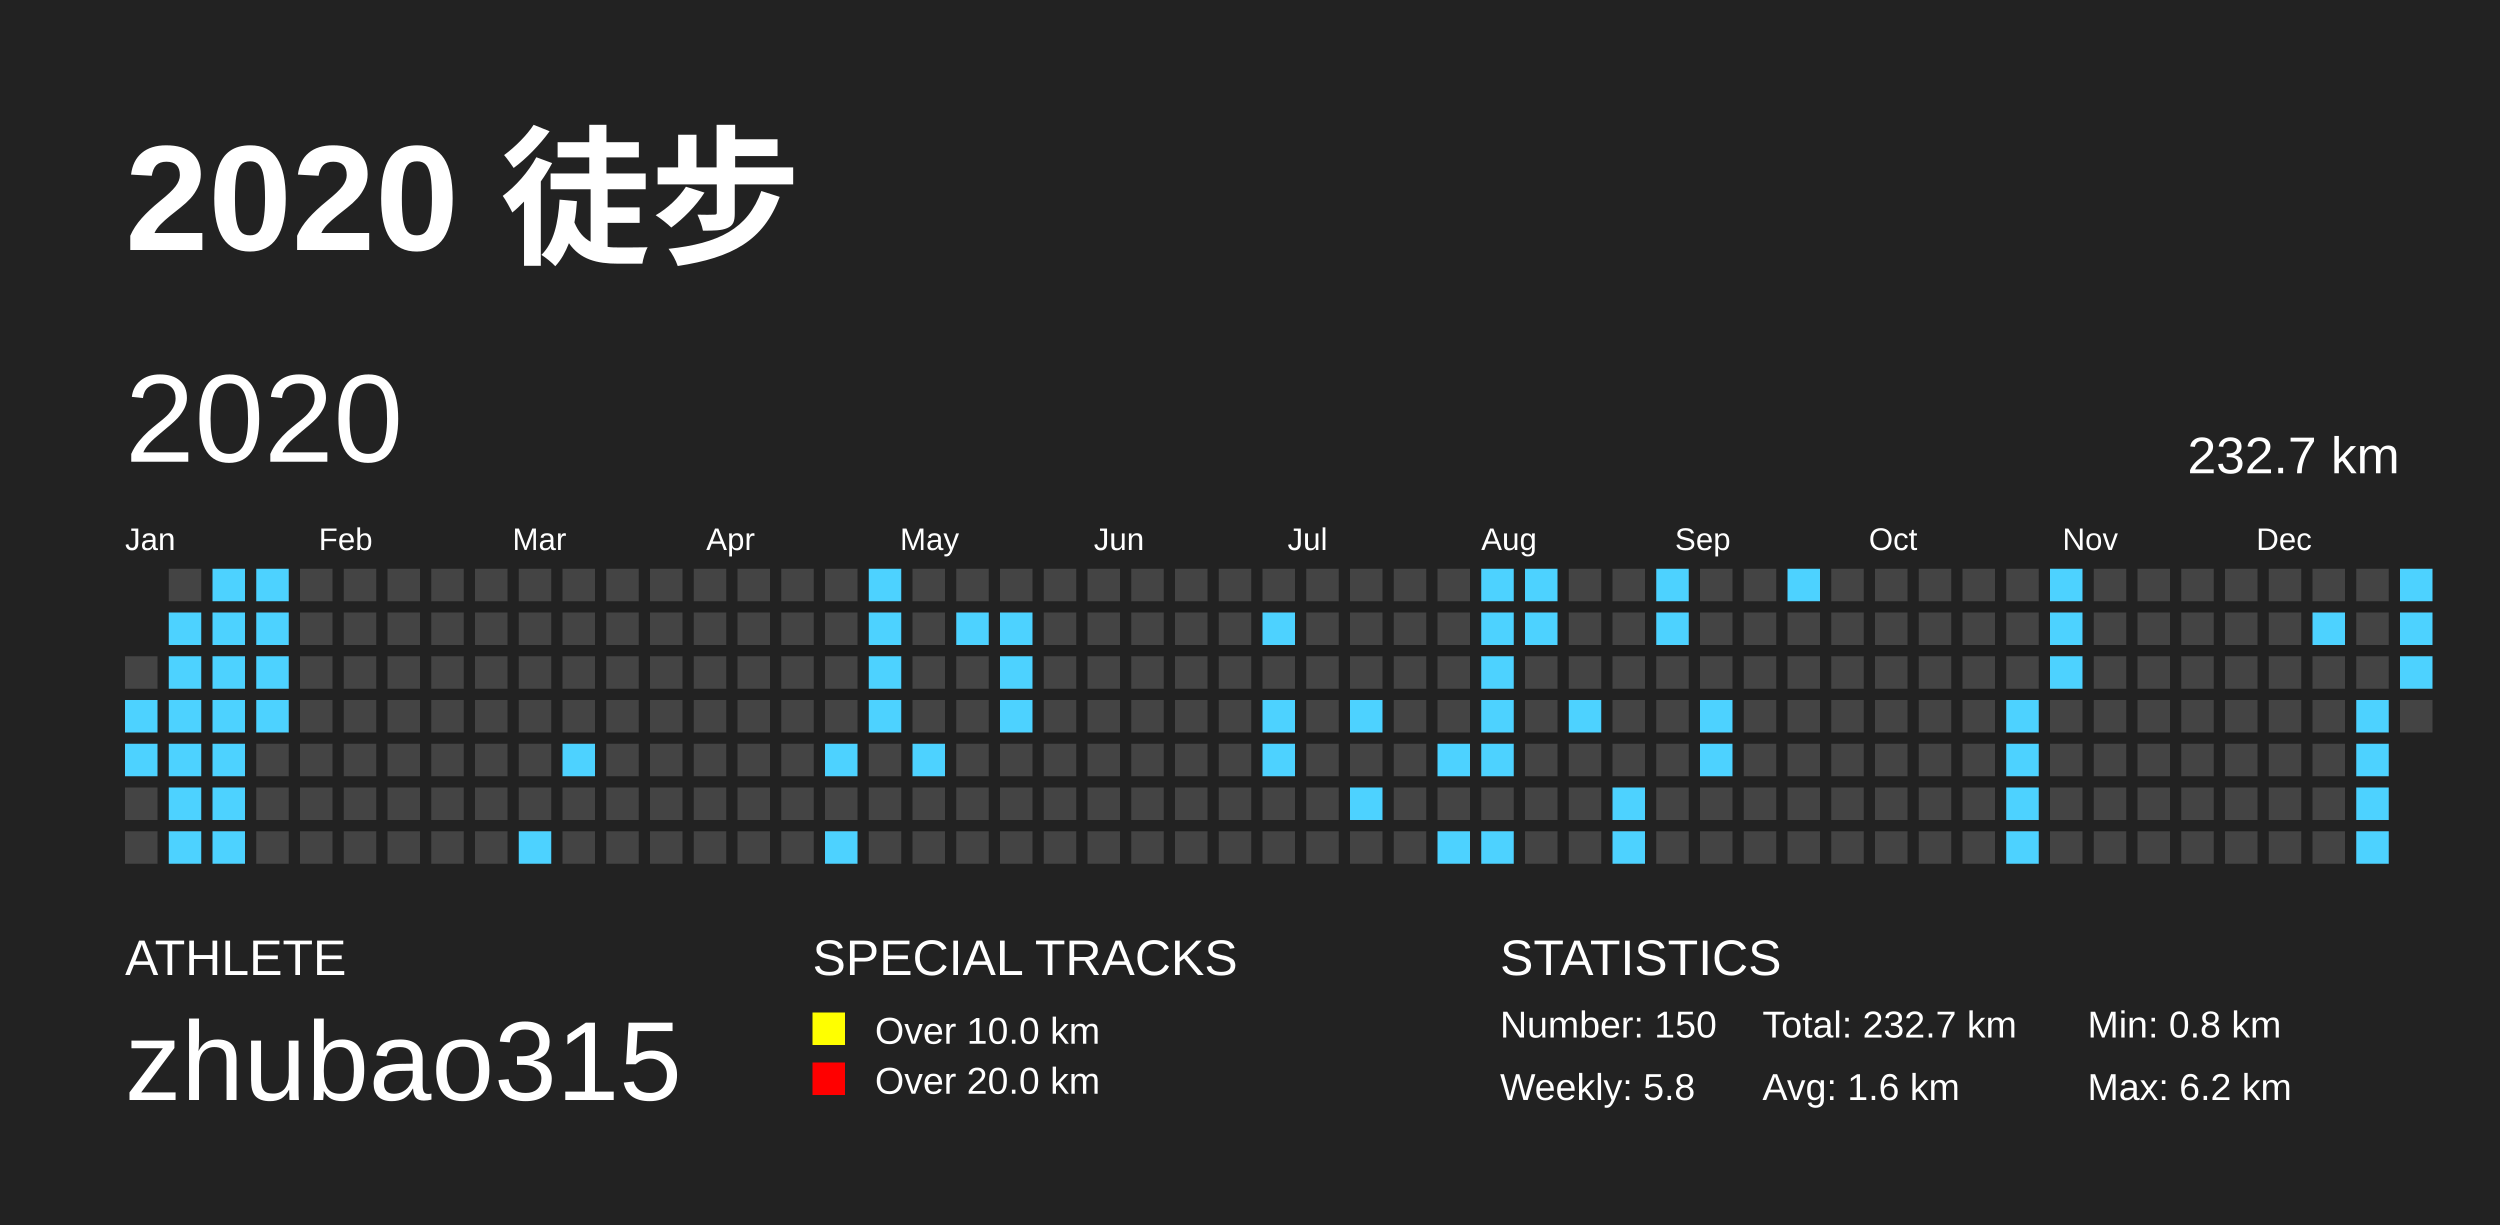
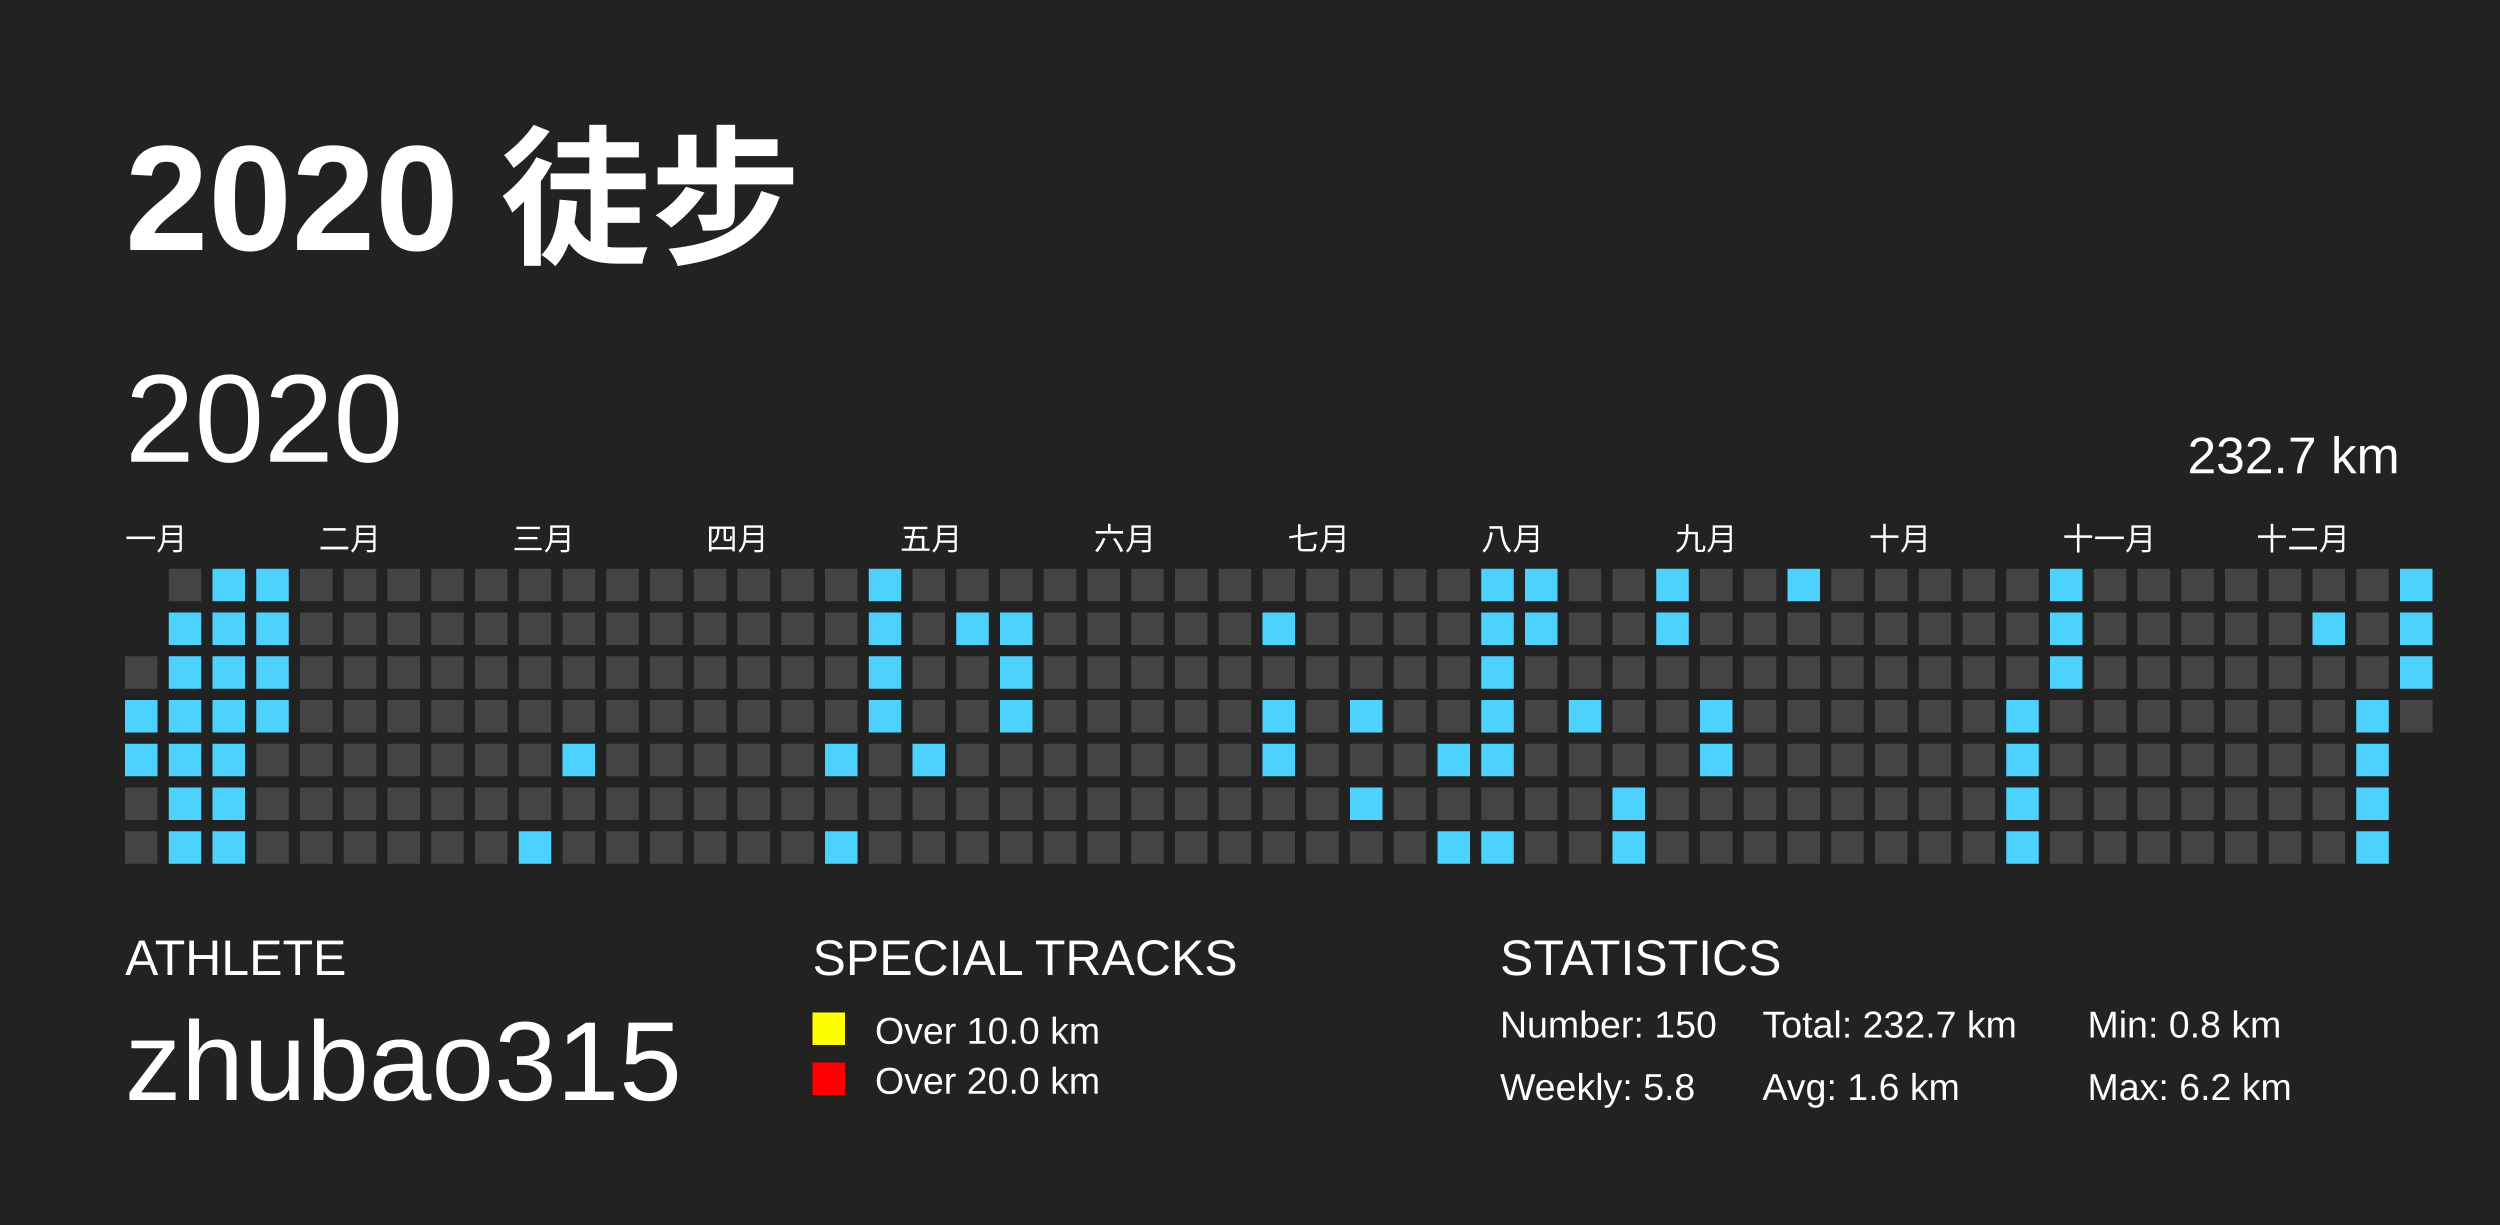
<svg xmlns="http://www.w3.org/2000/svg" baseProfile="full" height="98mm" version="1.1" viewBox="0,0,200,98" width="200mm">
  <defs />
  <rect fill="#222222" height="98" width="200" x="0" y="0" />
  <text fill="#FFFFFF" style="font-size:12px; font-family:Arial; font-weight:bold;" x="10" y="20">2020 徒步</text>
  <text fill="#FFFFFF" style="font-size:4px; font-family:Arial" x="10" y="78">ATHLETE</text>
  <text fill="#FFFFFF" style="font-size:9px; font-family:Arial" x="10" y="88">zhubao315</text>
  <text fill="#FFFFFF" style="font-size:4px; font-family:Arial" x="65" y="78">SPECIAL TRACKS</text>
  <rect fill="yellow" height="2.6" width="2.6" x="65" y="81" />
  <text fill="#FFFFFF" style="font-size:3px; font-family:Arial" x="70" y="83.5">Over 10.0 km</text>
  <rect fill="red" height="2.6" width="2.6" x="65" y="85" />
  <text fill="#FFFFFF" style="font-size:3px; font-family:Arial" x="70" y="87.5">Over 20.0 km</text>
  <text fill="#FFFFFF" style="font-size:4px; font-family:Arial" x="120" y="78">STATISTICS</text>
  <text fill="#FFFFFF" style="font-size:3px; font-family:Arial" x="120" y="83">Number: 150</text>
  <text fill="#FFFFFF" style="font-size:3px; font-family:Arial" x="120" y="88">Weekly: 5.8</text>
  <text fill="#FFFFFF" style="font-size:3px; font-family:Arial" x="141" y="83">Total: 232.7 km</text>
  <text fill="#FFFFFF" style="font-size:3px; font-family:Arial" x="141" y="88">Avg: 1.6 km</text>
  <text fill="#FFFFFF" style="font-size:3px; font-family:Arial" x="167" y="83">Min: 0.8 km</text>
  <text fill="#FFFFFF" style="font-size:3px; font-family:Arial" x="167" y="88">Max: 6.2 km</text>
  <text dominant-baseline="hanging" fill="#FFFFFF" style="font-size:10.0px; font-family:Arial;" x="10" y="30">2020</text>
  <text dominant-baseline="hanging" fill="#FFFFFF" style="font-size:4.125px; font-family:Arial;" x="175" y="35">232.7 km</text>
-   <text fill="#FFFFFF" style="font-size:2.5px; font-family:Arial" x="10.0" y="44">Jan</text>
-   <text fill="#FFFFFF" style="font-size:2.5px; font-family:Arial" x="25.5" y="44">Feb</text>
-   <text fill="#FFFFFF" style="font-size:2.5px; font-family:Arial" x="41.0" y="44">Mar</text>
-   <text fill="#FFFFFF" style="font-size:2.5px; font-family:Arial" x="56.5" y="44">Apr</text>
-   <text fill="#FFFFFF" style="font-size:2.5px; font-family:Arial" x="72.0" y="44">May</text>
-   <text fill="#FFFFFF" style="font-size:2.5px; font-family:Arial" x="87.5" y="44">Jun</text>
-   <text fill="#FFFFFF" style="font-size:2.5px; font-family:Arial" x="103.0" y="44">Jul</text>
-   <text fill="#FFFFFF" style="font-size:2.5px; font-family:Arial" x="118.5" y="44">Aug</text>
-   <text fill="#FFFFFF" style="font-size:2.5px; font-family:Arial" x="134.0" y="44">Sep</text>
-   <text fill="#FFFFFF" style="font-size:2.5px; font-family:Arial" x="149.5" y="44">Oct</text>
-   <text fill="#FFFFFF" style="font-size:2.5px; font-family:Arial" x="165.0" y="44">Nov</text>
-   <text fill="#FFFFFF" style="font-size:2.5px; font-family:Arial" x="180.5" y="44">Dec</text>
+   <text fill="#FFFFFF" style="font-size:2.5px; font-family:Arial" x="10.0" y="44">一月</text>
+   <text fill="#FFFFFF" style="font-size:2.5px; font-family:Arial" x="25.5" y="44">二月</text>
+   <text fill="#FFFFFF" style="font-size:2.5px; font-family:Arial" x="41.0" y="44">三月</text>
+   <text fill="#FFFFFF" style="font-size:2.5px; font-family:Arial" x="56.5" y="44">四月</text>
+   <text fill="#FFFFFF" style="font-size:2.5px; font-family:Arial" x="72.0" y="44">五月</text>
+   <text fill="#FFFFFF" style="font-size:2.5px; font-family:Arial" x="87.5" y="44">六月</text>
+   <text fill="#FFFFFF" style="font-size:2.5px; font-family:Arial" x="103.0" y="44">七月</text>
+   <text fill="#FFFFFF" style="font-size:2.5px; font-family:Arial" x="118.5" y="44">八月</text>
+   <text fill="#FFFFFF" style="font-size:2.5px; font-family:Arial" x="134.0" y="44">九月</text>
+   <text fill="#FFFFFF" style="font-size:2.5px; font-family:Arial" x="149.5" y="44">十月</text>
+   <text fill="#FFFFFF" style="font-size:2.5px; font-family:Arial" x="165.0" y="44">十一月</text>
+   <text fill="#FFFFFF" style="font-size:2.5px; font-family:Arial" x="180.5" y="44">十二月</text>
  <rect fill="#444444" height="2.6" width="2.6" x="10.0" y="52.5" />
  <rect fill="#4DD2FF" height="2.6" width="2.6" x="10.0" y="56.0" />
  <rect fill="#4DD2FF" height="2.6" width="2.6" x="10.0" y="59.5" />
  <rect fill="#444444" height="2.6" width="2.6" x="10.0" y="63.0" />
  <rect fill="#444444" height="2.6" width="2.6" x="10.0" y="66.5" />
  <rect fill="#444444" height="2.6" width="2.6" x="13.5" y="45.5" />
  <rect fill="#4DD2FF" height="2.6" width="2.6" x="13.5" y="49.0" />
  <rect fill="#4DD2FF" height="2.6" width="2.6" x="13.5" y="52.5" />
  <rect fill="#4DD2FF" height="2.6" width="2.6" x="13.5" y="56.0" />
  <rect fill="#4DD2FF" height="2.6" width="2.6" x="13.5" y="59.5" />
  <rect fill="#4DD2FF" height="2.6" width="2.6" x="13.5" y="63.0" />
  <rect fill="#4DD2FF" height="2.6" width="2.6" x="13.5" y="66.5" />
  <rect fill="#4DD2FF" height="2.6" width="2.6" x="17.0" y="45.5" />
  <rect fill="#4DD2FF" height="2.6" width="2.6" x="17.0" y="49.0" />
  <rect fill="#4DD2FF" height="2.6" width="2.6" x="17.0" y="52.5" />
  <rect fill="#4DD2FF" height="2.6" width="2.6" x="17.0" y="56.0" />
  <rect fill="#4DD2FF" height="2.6" width="2.6" x="17.0" y="59.5" />
  <rect fill="#4DD2FF" height="2.6" width="2.6" x="17.0" y="63.0" />
  <rect fill="#4DD2FF" height="2.6" width="2.6" x="17.0" y="66.5" />
  <rect fill="#4DD2FF" height="2.6" width="2.6" x="20.5" y="45.5" />
  <rect fill="#4DD2FF" height="2.6" width="2.6" x="20.5" y="49.0" />
  <rect fill="#4DD2FF" height="2.6" width="2.6" x="20.5" y="52.5" />
  <rect fill="#4DD2FF" height="2.6" width="2.6" x="20.5" y="56.0" />
  <rect fill="#444444" height="2.6" width="2.6" x="20.5" y="59.5" />
  <rect fill="#444444" height="2.6" width="2.6" x="20.5" y="63.0" />
  <rect fill="#444444" height="2.6" width="2.6" x="20.5" y="66.5" />
  <rect fill="#444444" height="2.6" width="2.6" x="24.0" y="45.5" />
  <rect fill="#444444" height="2.6" width="2.6" x="24.0" y="49.0" />
  <rect fill="#444444" height="2.6" width="2.6" x="24.0" y="52.5" />
  <rect fill="#444444" height="2.6" width="2.6" x="24.0" y="56.0" />
  <rect fill="#444444" height="2.6" width="2.6" x="24.0" y="59.5" />
  <rect fill="#444444" height="2.6" width="2.6" x="24.0" y="63.0" />
  <rect fill="#444444" height="2.6" width="2.6" x="24.0" y="66.5" />
  <rect fill="#444444" height="2.6" width="2.6" x="27.5" y="45.5" />
  <rect fill="#444444" height="2.6" width="2.6" x="27.5" y="49.0" />
  <rect fill="#444444" height="2.6" width="2.6" x="27.5" y="52.5" />
  <rect fill="#444444" height="2.6" width="2.6" x="27.5" y="56.0" />
  <rect fill="#444444" height="2.6" width="2.6" x="27.5" y="59.5" />
  <rect fill="#444444" height="2.6" width="2.6" x="27.5" y="63.0" />
  <rect fill="#444444" height="2.6" width="2.6" x="27.5" y="66.5" />
  <rect fill="#444444" height="2.6" width="2.6" x="31.0" y="45.5" />
  <rect fill="#444444" height="2.6" width="2.6" x="31.0" y="49.0" />
  <rect fill="#444444" height="2.6" width="2.6" x="31.0" y="52.5" />
  <rect fill="#444444" height="2.6" width="2.6" x="31.0" y="56.0" />
  <rect fill="#444444" height="2.6" width="2.6" x="31.0" y="59.5" />
  <rect fill="#444444" height="2.6" width="2.6" x="31.0" y="63.0" />
  <rect fill="#444444" height="2.6" width="2.6" x="31.0" y="66.5" />
  <rect fill="#444444" height="2.6" width="2.6" x="34.5" y="45.5" />
  <rect fill="#444444" height="2.6" width="2.6" x="34.5" y="49.0" />
  <rect fill="#444444" height="2.6" width="2.6" x="34.5" y="52.5" />
  <rect fill="#444444" height="2.6" width="2.6" x="34.5" y="56.0" />
  <rect fill="#444444" height="2.6" width="2.6" x="34.5" y="59.5" />
  <rect fill="#444444" height="2.6" width="2.6" x="34.5" y="63.0" />
  <rect fill="#444444" height="2.6" width="2.6" x="34.5" y="66.5" />
  <rect fill="#444444" height="2.6" width="2.6" x="38.0" y="45.5" />
  <rect fill="#444444" height="2.6" width="2.6" x="38.0" y="49.0" />
  <rect fill="#444444" height="2.6" width="2.6" x="38.0" y="52.5" />
  <rect fill="#444444" height="2.6" width="2.6" x="38.0" y="56.0" />
  <rect fill="#444444" height="2.6" width="2.6" x="38.0" y="59.5" />
  <rect fill="#444444" height="2.6" width="2.6" x="38.0" y="63.0" />
  <rect fill="#444444" height="2.6" width="2.6" x="38.0" y="66.5" />
  <rect fill="#444444" height="2.6" width="2.6" x="41.5" y="45.5" />
  <rect fill="#444444" height="2.6" width="2.6" x="41.5" y="49.0" />
  <rect fill="#444444" height="2.6" width="2.6" x="41.5" y="52.5" />
  <rect fill="#444444" height="2.6" width="2.6" x="41.5" y="56.0" />
  <rect fill="#444444" height="2.6" width="2.6" x="41.5" y="59.5" />
  <rect fill="#444444" height="2.6" width="2.6" x="41.5" y="63.0" />
  <rect fill="#4DD2FF" height="2.6" width="2.6" x="41.5" y="66.5" />
  <rect fill="#444444" height="2.6" width="2.6" x="45.0" y="45.5" />
  <rect fill="#444444" height="2.6" width="2.6" x="45.0" y="49.0" />
  <rect fill="#444444" height="2.6" width="2.6" x="45.0" y="52.5" />
  <rect fill="#444444" height="2.6" width="2.6" x="45.0" y="56.0" />
  <rect fill="#4DD2FF" height="2.6" width="2.6" x="45.0" y="59.5" />
  <rect fill="#444444" height="2.6" width="2.6" x="45.0" y="63.0" />
  <rect fill="#444444" height="2.6" width="2.6" x="45.0" y="66.5" />
  <rect fill="#444444" height="2.6" width="2.6" x="48.5" y="45.5" />
  <rect fill="#444444" height="2.6" width="2.6" x="48.5" y="49.0" />
  <rect fill="#444444" height="2.6" width="2.6" x="48.5" y="52.5" />
  <rect fill="#444444" height="2.6" width="2.6" x="48.5" y="56.0" />
  <rect fill="#444444" height="2.6" width="2.6" x="48.5" y="59.5" />
  <rect fill="#444444" height="2.6" width="2.6" x="48.5" y="63.0" />
  <rect fill="#444444" height="2.6" width="2.6" x="48.5" y="66.5" />
  <rect fill="#444444" height="2.6" width="2.6" x="52.0" y="45.5" />
  <rect fill="#444444" height="2.6" width="2.6" x="52.0" y="49.0" />
  <rect fill="#444444" height="2.6" width="2.6" x="52.0" y="52.5" />
  <rect fill="#444444" height="2.6" width="2.6" x="52.0" y="56.0" />
  <rect fill="#444444" height="2.6" width="2.6" x="52.0" y="59.5" />
  <rect fill="#444444" height="2.6" width="2.6" x="52.0" y="63.0" />
  <rect fill="#444444" height="2.6" width="2.6" x="52.0" y="66.5" />
  <rect fill="#444444" height="2.6" width="2.6" x="55.5" y="45.5" />
  <rect fill="#444444" height="2.6" width="2.6" x="55.5" y="49.0" />
  <rect fill="#444444" height="2.6" width="2.6" x="55.5" y="52.5" />
  <rect fill="#444444" height="2.6" width="2.6" x="55.5" y="56.0" />
  <rect fill="#444444" height="2.6" width="2.6" x="55.5" y="59.5" />
  <rect fill="#444444" height="2.6" width="2.6" x="55.5" y="63.0" />
  <rect fill="#444444" height="2.6" width="2.6" x="55.5" y="66.5" />
  <rect fill="#444444" height="2.6" width="2.6" x="59.0" y="45.5" />
  <rect fill="#444444" height="2.6" width="2.6" x="59.0" y="49.0" />
  <rect fill="#444444" height="2.6" width="2.6" x="59.0" y="52.5" />
  <rect fill="#444444" height="2.6" width="2.6" x="59.0" y="56.0" />
  <rect fill="#444444" height="2.6" width="2.6" x="59.0" y="59.5" />
  <rect fill="#444444" height="2.6" width="2.6" x="59.0" y="63.0" />
  <rect fill="#444444" height="2.6" width="2.6" x="59.0" y="66.5" />
  <rect fill="#444444" height="2.6" width="2.6" x="62.5" y="45.5" />
  <rect fill="#444444" height="2.6" width="2.6" x="62.5" y="49.0" />
  <rect fill="#444444" height="2.6" width="2.6" x="62.5" y="52.5" />
  <rect fill="#444444" height="2.6" width="2.6" x="62.5" y="56.0" />
  <rect fill="#444444" height="2.6" width="2.6" x="62.5" y="59.5" />
  <rect fill="#444444" height="2.6" width="2.6" x="62.5" y="63.0" />
  <rect fill="#444444" height="2.6" width="2.6" x="62.5" y="66.5" />
  <rect fill="#444444" height="2.6" width="2.6" x="66.0" y="45.5" />
  <rect fill="#444444" height="2.6" width="2.6" x="66.0" y="49.0" />
  <rect fill="#444444" height="2.6" width="2.6" x="66.0" y="52.5" />
  <rect fill="#444444" height="2.6" width="2.6" x="66.0" y="56.0" />
  <rect fill="#4DD2FF" height="2.6" width="2.6" x="66.0" y="59.5" />
  <rect fill="#444444" height="2.6" width="2.6" x="66.0" y="63.0" />
  <rect fill="#4DD2FF" height="2.6" width="2.6" x="66.0" y="66.5" />
  <rect fill="#4DD2FF" height="2.6" width="2.6" x="69.5" y="45.5" />
  <rect fill="#4DD2FF" height="2.6" width="2.6" x="69.5" y="49.0" />
  <rect fill="#4DD2FF" height="2.6" width="2.6" x="69.5" y="52.5" />
  <rect fill="#4DD2FF" height="2.6" width="2.6" x="69.5" y="56.0" />
  <rect fill="#444444" height="2.6" width="2.6" x="69.5" y="59.5" />
  <rect fill="#444444" height="2.6" width="2.6" x="69.5" y="63.0" />
  <rect fill="#444444" height="2.6" width="2.6" x="69.5" y="66.5" />
  <rect fill="#444444" height="2.6" width="2.6" x="73.0" y="45.5" />
  <rect fill="#444444" height="2.6" width="2.6" x="73.0" y="49.0" />
  <rect fill="#444444" height="2.6" width="2.6" x="73.0" y="52.5" />
  <rect fill="#444444" height="2.6" width="2.6" x="73.0" y="56.0" />
  <rect fill="#4DD2FF" height="2.6" width="2.6" x="73.0" y="59.5" />
  <rect fill="#444444" height="2.6" width="2.6" x="73.0" y="63.0" />
  <rect fill="#444444" height="2.6" width="2.6" x="73.0" y="66.5" />
  <rect fill="#444444" height="2.6" width="2.6" x="76.5" y="45.5" />
  <rect fill="#4DD2FF" height="2.6" width="2.6" x="76.5" y="49.0" />
  <rect fill="#444444" height="2.6" width="2.6" x="76.5" y="52.5" />
  <rect fill="#444444" height="2.6" width="2.6" x="76.5" y="56.0" />
  <rect fill="#444444" height="2.6" width="2.6" x="76.5" y="59.5" />
  <rect fill="#444444" height="2.6" width="2.6" x="76.5" y="63.0" />
  <rect fill="#444444" height="2.6" width="2.6" x="76.5" y="66.5" />
  <rect fill="#444444" height="2.6" width="2.6" x="80.0" y="45.5" />
  <rect fill="#4DD2FF" height="2.6" width="2.6" x="80.0" y="49.0" />
  <rect fill="#4DD2FF" height="2.6" width="2.6" x="80.0" y="52.5" />
  <rect fill="#4DD2FF" height="2.6" width="2.6" x="80.0" y="56.0" />
  <rect fill="#444444" height="2.6" width="2.6" x="80.0" y="59.5" />
  <rect fill="#444444" height="2.6" width="2.6" x="80.0" y="63.0" />
  <rect fill="#444444" height="2.6" width="2.6" x="80.0" y="66.5" />
  <rect fill="#444444" height="2.6" width="2.6" x="83.5" y="45.5" />
  <rect fill="#444444" height="2.6" width="2.6" x="83.5" y="49.0" />
  <rect fill="#444444" height="2.6" width="2.6" x="83.5" y="52.5" />
  <rect fill="#444444" height="2.6" width="2.6" x="83.5" y="56.0" />
  <rect fill="#444444" height="2.6" width="2.6" x="83.5" y="59.5" />
  <rect fill="#444444" height="2.6" width="2.6" x="83.5" y="63.0" />
  <rect fill="#444444" height="2.6" width="2.6" x="83.5" y="66.5" />
  <rect fill="#444444" height="2.6" width="2.6" x="87.0" y="45.5" />
  <rect fill="#444444" height="2.6" width="2.6" x="87.0" y="49.0" />
  <rect fill="#444444" height="2.6" width="2.6" x="87.0" y="52.5" />
  <rect fill="#444444" height="2.6" width="2.6" x="87.0" y="56.0" />
  <rect fill="#444444" height="2.6" width="2.6" x="87.0" y="59.5" />
  <rect fill="#444444" height="2.6" width="2.6" x="87.0" y="63.0" />
  <rect fill="#444444" height="2.6" width="2.6" x="87.0" y="66.5" />
  <rect fill="#444444" height="2.6" width="2.6" x="90.5" y="45.5" />
  <rect fill="#444444" height="2.6" width="2.6" x="90.5" y="49.0" />
  <rect fill="#444444" height="2.6" width="2.6" x="90.5" y="52.5" />
  <rect fill="#444444" height="2.6" width="2.6" x="90.5" y="56.0" />
  <rect fill="#444444" height="2.6" width="2.6" x="90.5" y="59.5" />
  <rect fill="#444444" height="2.6" width="2.6" x="90.5" y="63.0" />
  <rect fill="#444444" height="2.6" width="2.6" x="90.5" y="66.5" />
  <rect fill="#444444" height="2.6" width="2.6" x="94.0" y="45.5" />
  <rect fill="#444444" height="2.6" width="2.6" x="94.0" y="49.0" />
  <rect fill="#444444" height="2.6" width="2.6" x="94.0" y="52.5" />
  <rect fill="#444444" height="2.6" width="2.6" x="94.0" y="56.0" />
  <rect fill="#444444" height="2.6" width="2.6" x="94.0" y="59.5" />
  <rect fill="#444444" height="2.6" width="2.6" x="94.0" y="63.0" />
  <rect fill="#444444" height="2.6" width="2.6" x="94.0" y="66.5" />
  <rect fill="#444444" height="2.6" width="2.6" x="97.5" y="45.5" />
  <rect fill="#444444" height="2.6" width="2.6" x="97.5" y="49.0" />
  <rect fill="#444444" height="2.6" width="2.6" x="97.5" y="52.5" />
  <rect fill="#444444" height="2.6" width="2.6" x="97.5" y="56.0" />
  <rect fill="#444444" height="2.6" width="2.6" x="97.5" y="59.5" />
  <rect fill="#444444" height="2.6" width="2.6" x="97.5" y="63.0" />
  <rect fill="#444444" height="2.6" width="2.6" x="97.5" y="66.5" />
  <rect fill="#444444" height="2.6" width="2.6" x="101.0" y="45.5" />
  <rect fill="#4DD2FF" height="2.6" width="2.6" x="101.0" y="49.0" />
  <rect fill="#444444" height="2.6" width="2.6" x="101.0" y="52.5" />
  <rect fill="#4DD2FF" height="2.6" width="2.6" x="101.0" y="56.0" />
  <rect fill="#4DD2FF" height="2.6" width="2.6" x="101.0" y="59.5" />
  <rect fill="#444444" height="2.6" width="2.6" x="101.0" y="63.0" />
  <rect fill="#444444" height="2.6" width="2.6" x="101.0" y="66.5" />
  <rect fill="#444444" height="2.6" width="2.6" x="104.5" y="45.5" />
  <rect fill="#444444" height="2.6" width="2.6" x="104.5" y="49.0" />
  <rect fill="#444444" height="2.6" width="2.6" x="104.5" y="52.5" />
  <rect fill="#444444" height="2.6" width="2.6" x="104.5" y="56.0" />
  <rect fill="#444444" height="2.6" width="2.6" x="104.5" y="59.5" />
  <rect fill="#444444" height="2.6" width="2.6" x="104.5" y="63.0" />
  <rect fill="#444444" height="2.6" width="2.6" x="104.5" y="66.5" />
  <rect fill="#444444" height="2.6" width="2.6" x="108.0" y="45.5" />
  <rect fill="#444444" height="2.6" width="2.6" x="108.0" y="49.0" />
  <rect fill="#444444" height="2.6" width="2.6" x="108.0" y="52.5" />
  <rect fill="#4DD2FF" height="2.6" width="2.6" x="108.0" y="56.0" />
  <rect fill="#444444" height="2.6" width="2.6" x="108.0" y="59.5" />
  <rect fill="#4DD2FF" height="2.6" width="2.6" x="108.0" y="63.0" />
  <rect fill="#444444" height="2.6" width="2.6" x="108.0" y="66.5" />
  <rect fill="#444444" height="2.6" width="2.6" x="111.5" y="45.5" />
  <rect fill="#444444" height="2.6" width="2.6" x="111.5" y="49.0" />
  <rect fill="#444444" height="2.6" width="2.6" x="111.5" y="52.5" />
  <rect fill="#444444" height="2.6" width="2.6" x="111.5" y="56.0" />
  <rect fill="#444444" height="2.6" width="2.6" x="111.5" y="59.5" />
  <rect fill="#444444" height="2.6" width="2.6" x="111.5" y="63.0" />
  <rect fill="#444444" height="2.6" width="2.6" x="111.5" y="66.5" />
  <rect fill="#444444" height="2.6" width="2.6" x="115.0" y="45.5" />
  <rect fill="#444444" height="2.6" width="2.6" x="115.0" y="49.0" />
  <rect fill="#444444" height="2.6" width="2.6" x="115.0" y="52.5" />
  <rect fill="#444444" height="2.6" width="2.6" x="115.0" y="56.0" />
  <rect fill="#4DD2FF" height="2.6" width="2.6" x="115.0" y="59.5" />
  <rect fill="#444444" height="2.6" width="2.6" x="115.0" y="63.0" />
  <rect fill="#4DD2FF" height="2.6" width="2.6" x="115.0" y="66.5" />
  <rect fill="#4DD2FF" height="2.6" width="2.6" x="118.5" y="45.5" />
  <rect fill="#4DD2FF" height="2.6" width="2.6" x="118.5" y="49.0" />
  <rect fill="#4DD2FF" height="2.6" width="2.6" x="118.5" y="52.5" />
  <rect fill="#4DD2FF" height="2.6" width="2.6" x="118.5" y="56.0" />
  <rect fill="#4DD2FF" height="2.6" width="2.6" x="118.5" y="59.5" />
  <rect fill="#444444" height="2.6" width="2.6" x="118.5" y="63.0" />
  <rect fill="#4DD2FF" height="2.6" width="2.6" x="118.5" y="66.5" />
  <rect fill="#4DD2FF" height="2.6" width="2.6" x="122.0" y="45.5" />
  <rect fill="#4DD2FF" height="2.6" width="2.6" x="122.0" y="49.0" />
  <rect fill="#444444" height="2.6" width="2.6" x="122.0" y="52.5" />
  <rect fill="#444444" height="2.6" width="2.6" x="122.0" y="56.0" />
  <rect fill="#444444" height="2.6" width="2.6" x="122.0" y="59.5" />
  <rect fill="#444444" height="2.6" width="2.6" x="122.0" y="63.0" />
  <rect fill="#444444" height="2.6" width="2.6" x="122.0" y="66.5" />
  <rect fill="#444444" height="2.6" width="2.6" x="125.5" y="45.5" />
  <rect fill="#444444" height="2.6" width="2.6" x="125.5" y="49.0" />
  <rect fill="#444444" height="2.6" width="2.6" x="125.5" y="52.5" />
  <rect fill="#4DD2FF" height="2.6" width="2.6" x="125.5" y="56.0" />
  <rect fill="#444444" height="2.6" width="2.6" x="125.5" y="59.5" />
  <rect fill="#444444" height="2.6" width="2.6" x="125.5" y="63.0" />
  <rect fill="#444444" height="2.6" width="2.6" x="125.5" y="66.5" />
  <rect fill="#444444" height="2.6" width="2.6" x="129.0" y="45.5" />
  <rect fill="#444444" height="2.6" width="2.6" x="129.0" y="49.0" />
  <rect fill="#444444" height="2.6" width="2.6" x="129.0" y="52.5" />
  <rect fill="#444444" height="2.6" width="2.6" x="129.0" y="56.0" />
  <rect fill="#444444" height="2.6" width="2.6" x="129.0" y="59.5" />
  <rect fill="#4DD2FF" height="2.6" width="2.6" x="129.0" y="63.0" />
  <rect fill="#4DD2FF" height="2.6" width="2.6" x="129.0" y="66.5" />
  <rect fill="#4DD2FF" height="2.6" width="2.6" x="132.5" y="45.5" />
  <rect fill="#4DD2FF" height="2.6" width="2.6" x="132.5" y="49.0" />
  <rect fill="#444444" height="2.6" width="2.6" x="132.5" y="52.5" />
  <rect fill="#444444" height="2.6" width="2.6" x="132.5" y="56.0" />
  <rect fill="#444444" height="2.6" width="2.6" x="132.5" y="59.5" />
  <rect fill="#444444" height="2.6" width="2.6" x="132.5" y="63.0" />
  <rect fill="#444444" height="2.6" width="2.6" x="132.5" y="66.5" />
  <rect fill="#444444" height="2.6" width="2.6" x="136.0" y="45.5" />
  <rect fill="#444444" height="2.6" width="2.6" x="136.0" y="49.0" />
  <rect fill="#444444" height="2.6" width="2.6" x="136.0" y="52.5" />
  <rect fill="#4DD2FF" height="2.6" width="2.6" x="136.0" y="56.0" />
  <rect fill="#4DD2FF" height="2.6" width="2.6" x="136.0" y="59.5" />
  <rect fill="#444444" height="2.6" width="2.6" x="136.0" y="63.0" />
  <rect fill="#444444" height="2.6" width="2.6" x="136.0" y="66.5" />
  <rect fill="#444444" height="2.6" width="2.6" x="139.5" y="45.5" />
  <rect fill="#444444" height="2.6" width="2.6" x="139.5" y="49.0" />
  <rect fill="#444444" height="2.6" width="2.6" x="139.5" y="52.5" />
  <rect fill="#444444" height="2.6" width="2.6" x="139.5" y="56.0" />
  <rect fill="#444444" height="2.6" width="2.6" x="139.5" y="59.5" />
  <rect fill="#444444" height="2.6" width="2.6" x="139.5" y="63.0" />
  <rect fill="#444444" height="2.6" width="2.6" x="139.5" y="66.5" />
  <rect fill="#4DD2FF" height="2.6" width="2.6" x="143.0" y="45.5" />
  <rect fill="#444444" height="2.6" width="2.6" x="143.0" y="49.0" />
  <rect fill="#444444" height="2.6" width="2.6" x="143.0" y="52.5" />
  <rect fill="#444444" height="2.6" width="2.6" x="143.0" y="56.0" />
  <rect fill="#444444" height="2.6" width="2.6" x="143.0" y="59.5" />
  <rect fill="#444444" height="2.6" width="2.6" x="143.0" y="63.0" />
  <rect fill="#444444" height="2.6" width="2.6" x="143.0" y="66.5" />
  <rect fill="#444444" height="2.6" width="2.6" x="146.5" y="45.5" />
  <rect fill="#444444" height="2.6" width="2.6" x="146.5" y="49.0" />
  <rect fill="#444444" height="2.6" width="2.6" x="146.5" y="52.5" />
  <rect fill="#444444" height="2.6" width="2.6" x="146.5" y="56.0" />
  <rect fill="#444444" height="2.6" width="2.6" x="146.5" y="59.5" />
  <rect fill="#444444" height="2.6" width="2.6" x="146.5" y="63.0" />
  <rect fill="#444444" height="2.6" width="2.6" x="146.5" y="66.5" />
  <rect fill="#444444" height="2.6" width="2.6" x="150.0" y="45.5" />
  <rect fill="#444444" height="2.6" width="2.6" x="150.0" y="49.0" />
  <rect fill="#444444" height="2.6" width="2.6" x="150.0" y="52.5" />
  <rect fill="#444444" height="2.6" width="2.6" x="150.0" y="56.0" />
  <rect fill="#444444" height="2.6" width="2.6" x="150.0" y="59.5" />
  <rect fill="#444444" height="2.6" width="2.6" x="150.0" y="63.0" />
  <rect fill="#444444" height="2.6" width="2.6" x="150.0" y="66.5" />
  <rect fill="#444444" height="2.6" width="2.6" x="153.5" y="45.5" />
  <rect fill="#444444" height="2.6" width="2.6" x="153.5" y="49.0" />
  <rect fill="#444444" height="2.6" width="2.6" x="153.5" y="52.5" />
  <rect fill="#444444" height="2.6" width="2.6" x="153.5" y="56.0" />
  <rect fill="#444444" height="2.6" width="2.6" x="153.5" y="59.5" />
  <rect fill="#444444" height="2.6" width="2.6" x="153.5" y="63.0" />
  <rect fill="#444444" height="2.6" width="2.6" x="153.5" y="66.5" />
  <rect fill="#444444" height="2.6" width="2.6" x="157.0" y="45.5" />
  <rect fill="#444444" height="2.6" width="2.6" x="157.0" y="49.0" />
  <rect fill="#444444" height="2.6" width="2.6" x="157.0" y="52.5" />
  <rect fill="#444444" height="2.6" width="2.6" x="157.0" y="56.0" />
  <rect fill="#444444" height="2.6" width="2.6" x="157.0" y="59.5" />
  <rect fill="#444444" height="2.6" width="2.6" x="157.0" y="63.0" />
  <rect fill="#444444" height="2.6" width="2.6" x="157.0" y="66.5" />
  <rect fill="#444444" height="2.6" width="2.6" x="160.5" y="45.5" />
  <rect fill="#444444" height="2.6" width="2.6" x="160.5" y="49.0" />
  <rect fill="#444444" height="2.6" width="2.6" x="160.5" y="52.5" />
  <rect fill="#4DD2FF" height="2.6" width="2.6" x="160.5" y="56.0" />
  <rect fill="#4DD2FF" height="2.6" width="2.6" x="160.5" y="59.5" />
  <rect fill="#4DD2FF" height="2.6" width="2.6" x="160.5" y="63.0" />
  <rect fill="#4DD2FF" height="2.6" width="2.6" x="160.5" y="66.5" />
  <rect fill="#4DD2FF" height="2.6" width="2.6" x="164.0" y="45.5" />
  <rect fill="#4DD2FF" height="2.6" width="2.6" x="164.0" y="49.0" />
  <rect fill="#4DD2FF" height="2.6" width="2.6" x="164.0" y="52.5" />
  <rect fill="#444444" height="2.6" width="2.6" x="164.0" y="56.0" />
  <rect fill="#444444" height="2.6" width="2.6" x="164.0" y="59.5" />
  <rect fill="#444444" height="2.6" width="2.6" x="164.0" y="63.0" />
  <rect fill="#444444" height="2.6" width="2.6" x="164.0" y="66.5" />
  <rect fill="#444444" height="2.6" width="2.6" x="167.5" y="45.5" />
  <rect fill="#444444" height="2.6" width="2.6" x="167.5" y="49.0" />
  <rect fill="#444444" height="2.6" width="2.6" x="167.5" y="52.5" />
  <rect fill="#444444" height="2.6" width="2.6" x="167.5" y="56.0" />
  <rect fill="#444444" height="2.6" width="2.6" x="167.5" y="59.5" />
  <rect fill="#444444" height="2.6" width="2.6" x="167.5" y="63.0" />
  <rect fill="#444444" height="2.6" width="2.6" x="167.5" y="66.5" />
  <rect fill="#444444" height="2.6" width="2.6" x="171.0" y="45.5" />
  <rect fill="#444444" height="2.6" width="2.6" x="171.0" y="49.0" />
  <rect fill="#444444" height="2.6" width="2.6" x="171.0" y="52.5" />
  <rect fill="#444444" height="2.6" width="2.6" x="171.0" y="56.0" />
  <rect fill="#444444" height="2.6" width="2.6" x="171.0" y="59.5" />
  <rect fill="#444444" height="2.6" width="2.6" x="171.0" y="63.0" />
  <rect fill="#444444" height="2.6" width="2.6" x="171.0" y="66.5" />
  <rect fill="#444444" height="2.6" width="2.6" x="174.5" y="45.5" />
  <rect fill="#444444" height="2.6" width="2.6" x="174.5" y="49.0" />
  <rect fill="#444444" height="2.6" width="2.6" x="174.5" y="52.5" />
  <rect fill="#444444" height="2.6" width="2.6" x="174.5" y="56.0" />
  <rect fill="#444444" height="2.6" width="2.6" x="174.5" y="59.5" />
  <rect fill="#444444" height="2.6" width="2.6" x="174.5" y="63.0" />
  <rect fill="#444444" height="2.6" width="2.6" x="174.5" y="66.5" />
  <rect fill="#444444" height="2.6" width="2.6" x="178.0" y="45.5" />
  <rect fill="#444444" height="2.6" width="2.6" x="178.0" y="49.0" />
  <rect fill="#444444" height="2.6" width="2.6" x="178.0" y="52.5" />
  <rect fill="#444444" height="2.6" width="2.6" x="178.0" y="56.0" />
  <rect fill="#444444" height="2.6" width="2.6" x="178.0" y="59.5" />
  <rect fill="#444444" height="2.6" width="2.6" x="178.0" y="63.0" />
  <rect fill="#444444" height="2.6" width="2.6" x="178.0" y="66.5" />
  <rect fill="#444444" height="2.6" width="2.6" x="181.5" y="45.5" />
  <rect fill="#444444" height="2.6" width="2.6" x="181.5" y="49.0" />
  <rect fill="#444444" height="2.6" width="2.6" x="181.5" y="52.5" />
  <rect fill="#444444" height="2.6" width="2.6" x="181.5" y="56.0" />
  <rect fill="#444444" height="2.6" width="2.6" x="181.5" y="59.5" />
  <rect fill="#444444" height="2.6" width="2.6" x="181.5" y="63.0" />
  <rect fill="#444444" height="2.6" width="2.6" x="181.5" y="66.5" />
  <rect fill="#444444" height="2.6" width="2.6" x="185.0" y="45.5" />
  <rect fill="#4DD2FF" height="2.6" width="2.6" x="185.0" y="49.0" />
  <rect fill="#444444" height="2.6" width="2.6" x="185.0" y="52.5" />
  <rect fill="#444444" height="2.6" width="2.6" x="185.0" y="56.0" />
  <rect fill="#444444" height="2.6" width="2.6" x="185.0" y="59.5" />
  <rect fill="#444444" height="2.6" width="2.6" x="185.0" y="63.0" />
  <rect fill="#444444" height="2.6" width="2.6" x="185.0" y="66.5" />
  <rect fill="#444444" height="2.6" width="2.6" x="188.5" y="45.5" />
  <rect fill="#444444" height="2.6" width="2.6" x="188.5" y="49.0" />
  <rect fill="#444444" height="2.6" width="2.6" x="188.5" y="52.5" />
  <rect fill="#4DD2FF" height="2.6" width="2.6" x="188.5" y="56.0" />
  <rect fill="#4DD2FF" height="2.6" width="2.6" x="188.5" y="59.5" />
  <rect fill="#4DD2FF" height="2.6" width="2.6" x="188.5" y="63.0" />
  <rect fill="#4DD2FF" height="2.6" width="2.6" x="188.5" y="66.5" />
  <rect fill="#4DD2FF" height="2.6" width="2.6" x="192.0" y="45.5" />
  <rect fill="#4DD2FF" height="2.6" width="2.6" x="192.0" y="49.0" />
  <rect fill="#4DD2FF" height="2.6" width="2.6" x="192.0" y="52.5" />
  <rect fill="#444444" height="2.6" width="2.6" x="192.0" y="56.0" />
</svg>
